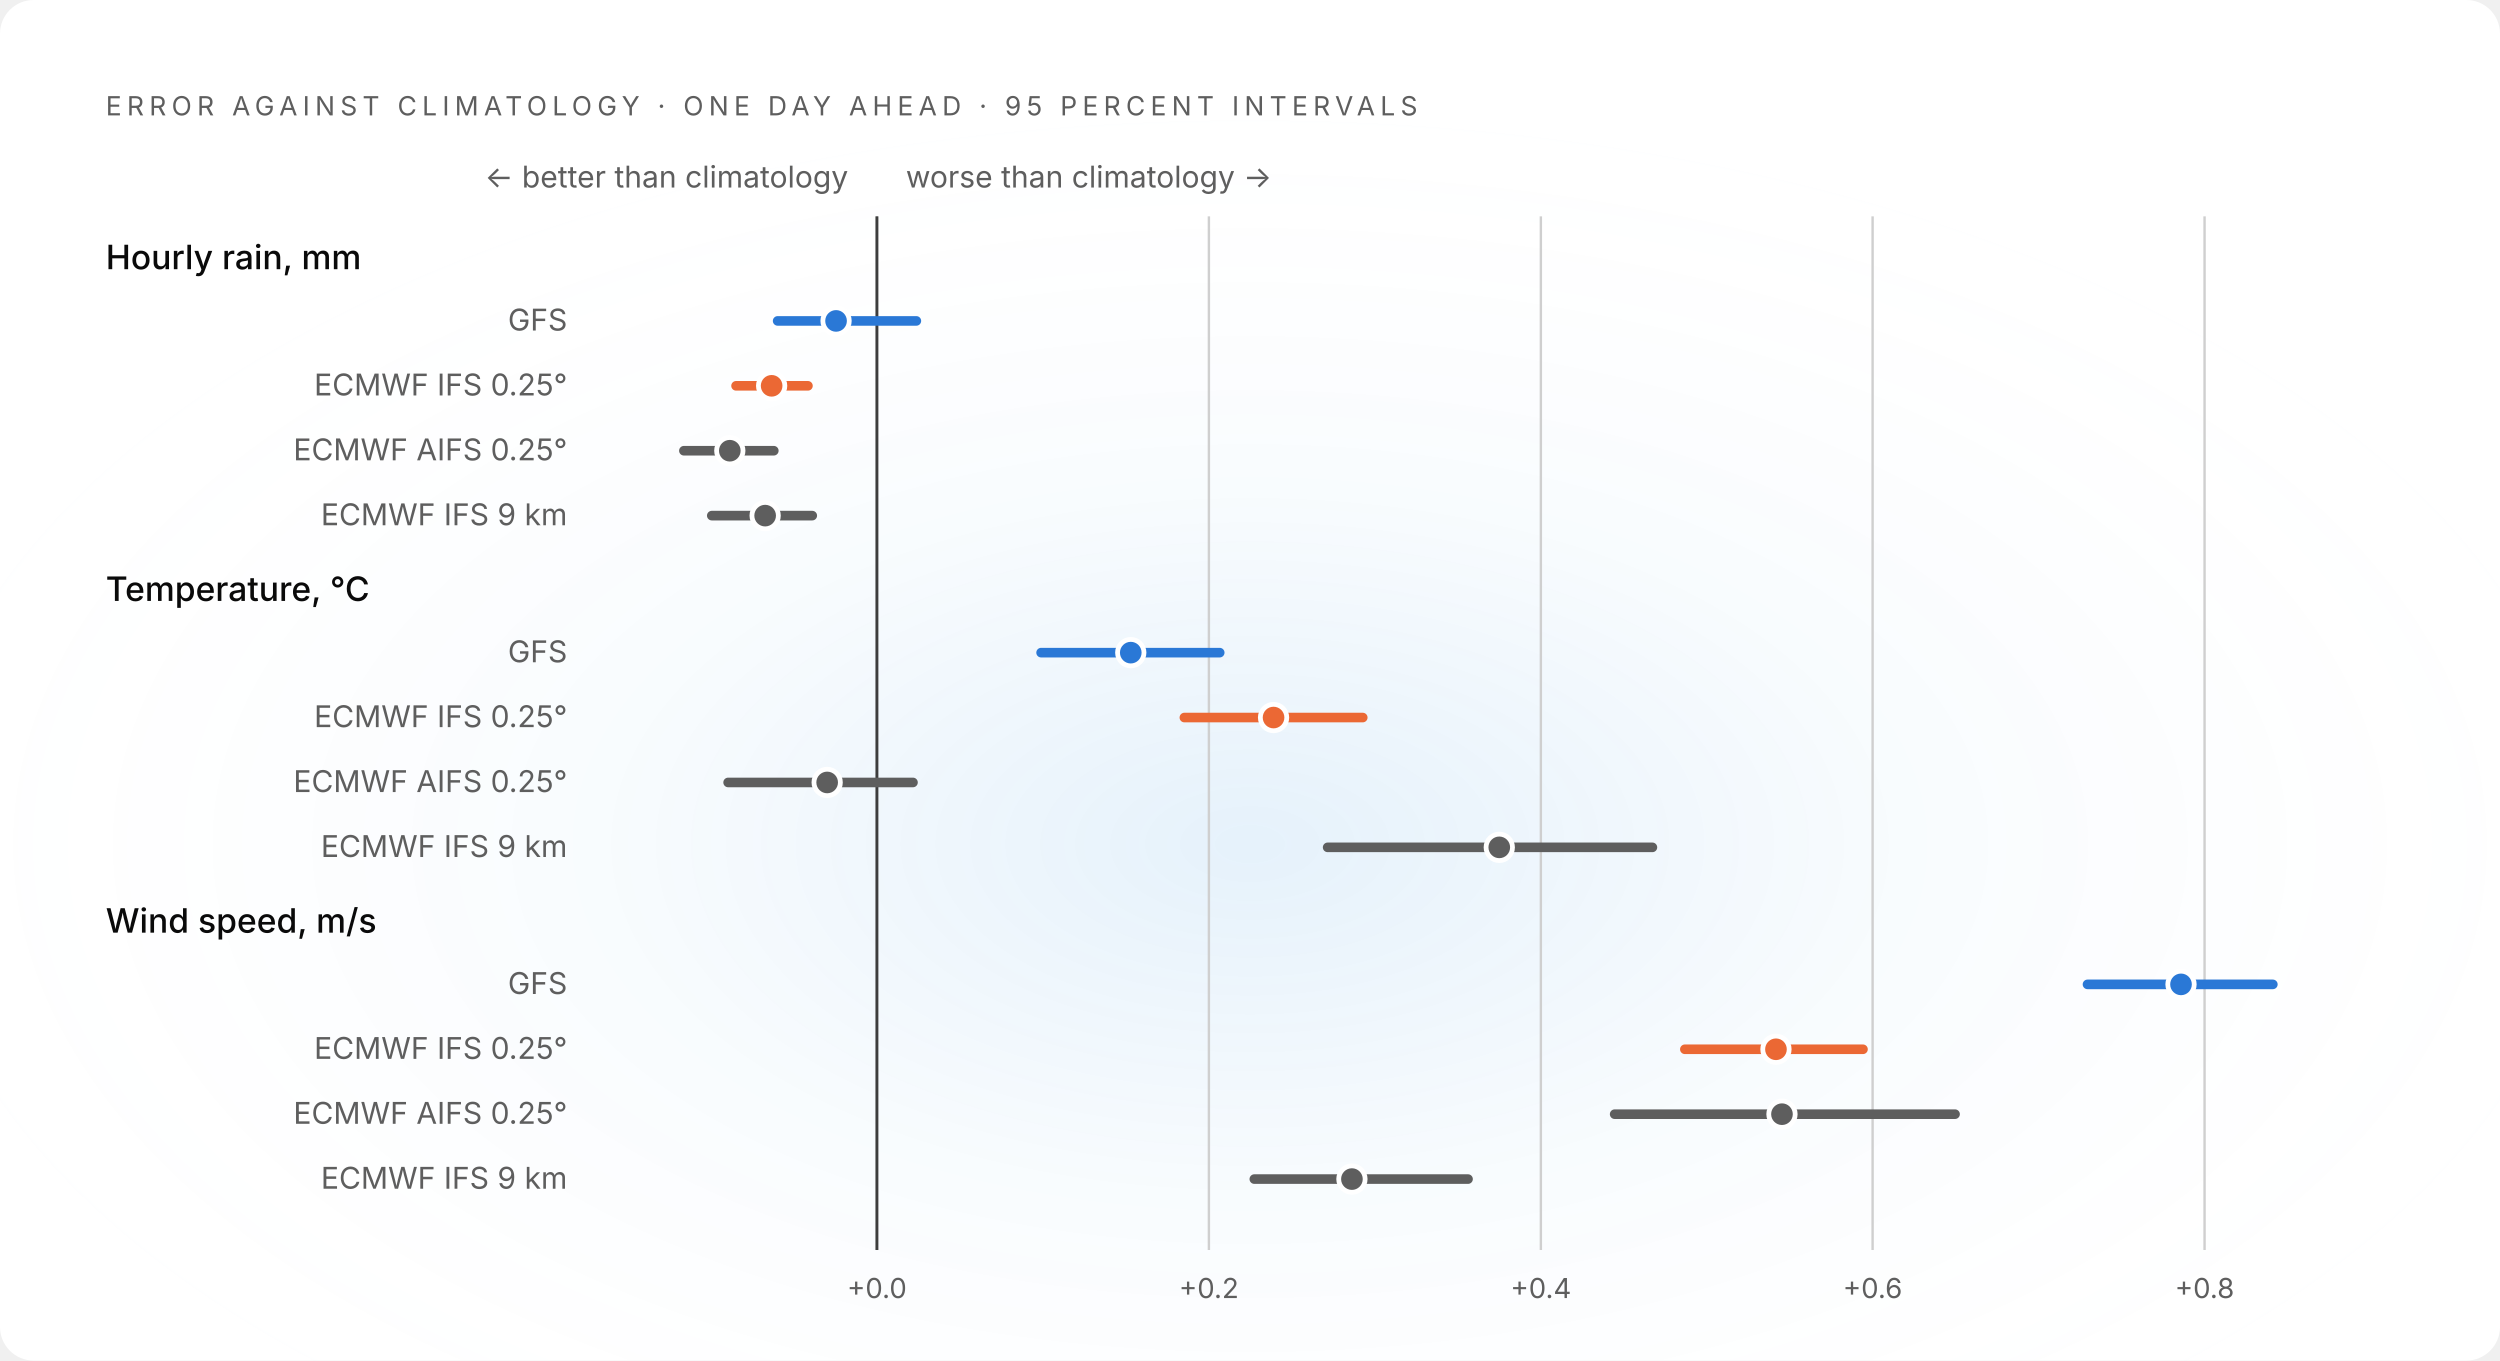
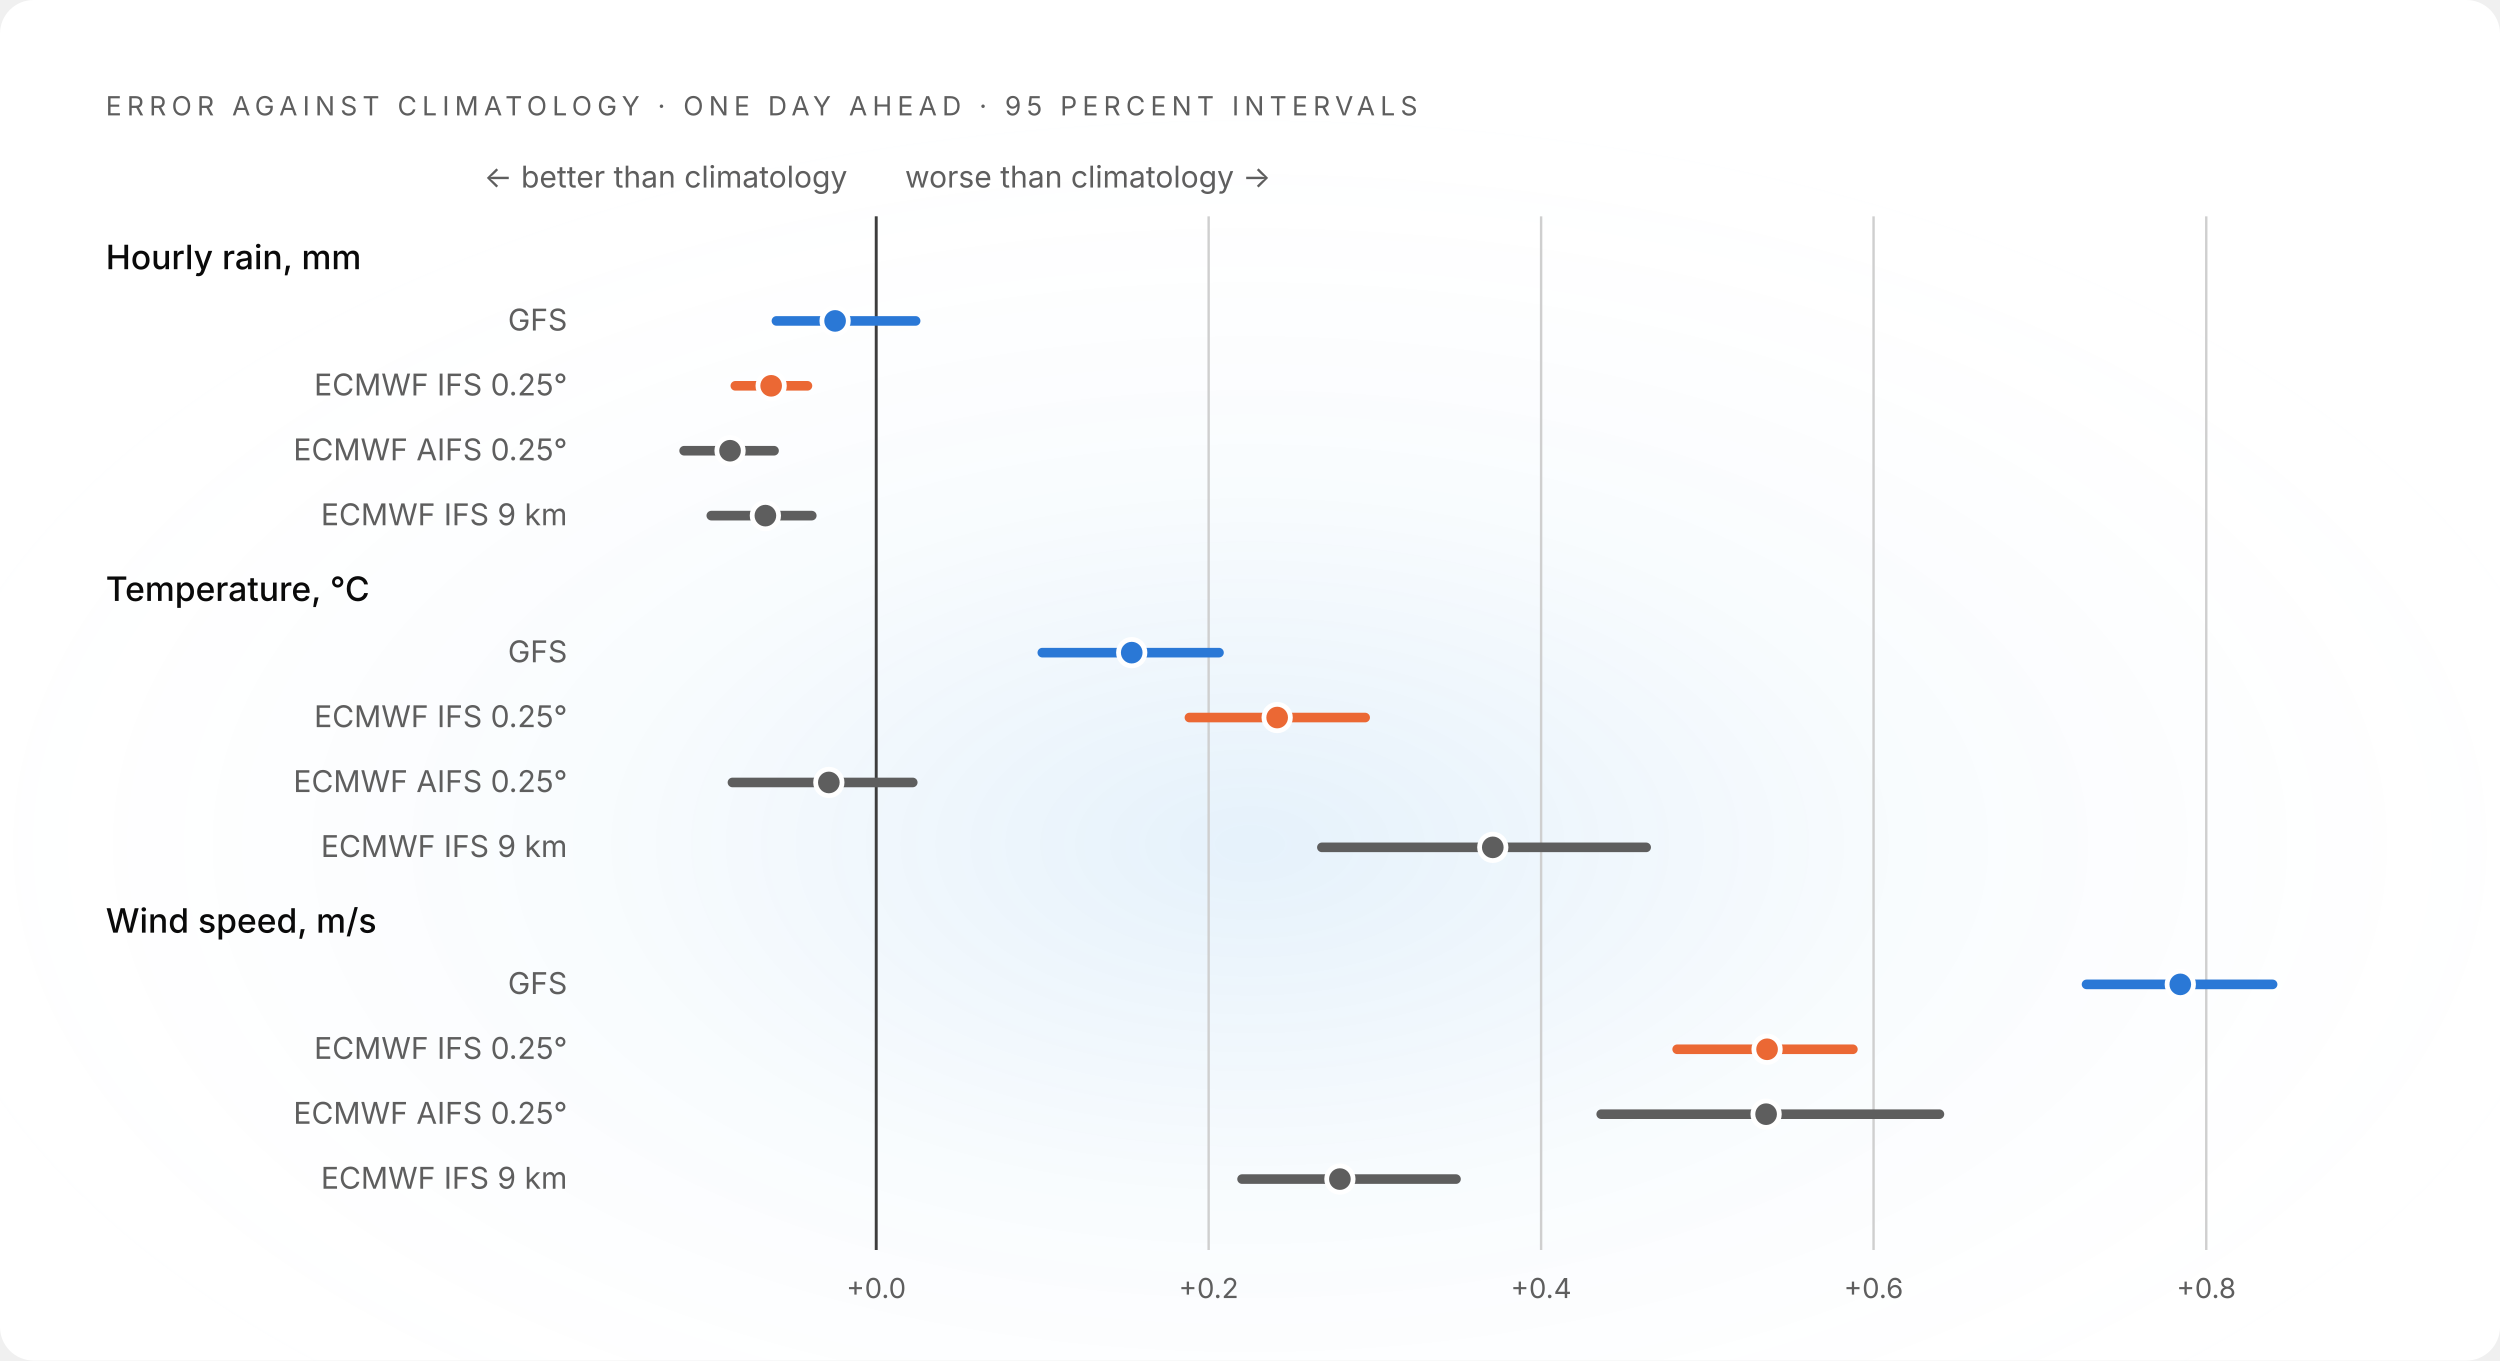
<svg xmlns="http://www.w3.org/2000/svg" viewBox="0 0 1040 566" width="1040" height="566" role="img" aria-label="Difference in mean absolute error against climatology, one day ahead, with 95 percent intervals. Rain forecasts are slightly better than climatology; temperature and wind forecasts are worse.">
  <defs>
    <radialGradient id="bg" cx="50%" cy="62%" r="55%">
      <stop offset="0%" stop-color="rgba(0,120,215,.10)" />
      <stop offset="45%" stop-color="rgba(0,120,215,.03)" />
      <stop offset="100%" stop-color="#ffffff" stop-opacity="0" />
    </radialGradient>
  </defs>
  <style>.n{opacity:0;animation:in .7s ease-out forwards}@keyframes in{from{opacity:0;transform:translateY(6px)}to{opacity:1;transform:none}}.halo{animation:halo 2.6s ease-in-out infinite}@keyframes halo{0%,100%{opacity:.35}50%{opacity:1}}.bar{transform-box:fill-box;transform-origin:center;animation:grow .9s ease-out both}@keyframes grow{from{transform:scaleX(0)}}.dot{animation:pop .5s ease-out both}@keyframes pop{from{opacity:0}}@media (prefers-reduced-motion: reduce){.n,.halo,.bar,.dot{animation:none;opacity:1}}</style>
  <rect width="1040" height="566" rx="14" fill="#ffffff" />
  <rect width="1040" height="566" rx="14" fill="url(#bg)" />
  <text x="44" y="48" font-family="'Inter Tight', Inter, system-ui, -apple-system, 'Segoe UI', Helvetica, Arial, sans-serif" font-size="11" letter-spacing="2.2" fill="#5e5e5e">ERROR AGAINST CLIMATOLOGY · ONE DAY AHEAD · 95 PERCENT INTERVALS</text>
-   <text x="352.842" y="78" text-anchor="end" font-family="'Inter Tight', Inter, system-ui, -apple-system, 'Segoe UI', Helvetica, Arial, sans-serif" font-size="12.5" fill="#5e5e5e">← better than climatology</text>
-   <text x="376.842" y="78" font-family="'Inter Tight', Inter, system-ui, -apple-system, 'Segoe UI', Helvetica, Arial, sans-serif" font-size="12.5" fill="#5e5e5e">worse than climatology →</text>
-   <line x1="364.8" x2="364.8" y1="90" y2="520" stroke="#cfcfcf" stroke-width="1" />
-   <text x="364.8" y="540" text-anchor="middle" font-family="'Inter Tight', Inter, system-ui, -apple-system, 'Segoe UI', Helvetica, Arial, sans-serif" font-size="11.5" fill="#5e5e5e">+0.0</text>
-   <line x1="502.9" x2="502.9" y1="90" y2="520" stroke="#cfcfcf" stroke-width="1" />
-   <text x="502.9" y="540" text-anchor="middle" font-family="'Inter Tight', Inter, system-ui, -apple-system, 'Segoe UI', Helvetica, Arial, sans-serif" font-size="11.5" fill="#5e5e5e">+0.2</text>
-   <line x1="641.0" x2="641.0" y1="90" y2="520" stroke="#cfcfcf" stroke-width="1" />
-   <text x="641.0" y="540" text-anchor="middle" font-family="'Inter Tight', Inter, system-ui, -apple-system, 'Segoe UI', Helvetica, Arial, sans-serif" font-size="11.5" fill="#5e5e5e">+0.4</text>
-   <line x1="779.0" x2="779.0" y1="90" y2="520" stroke="#cfcfcf" stroke-width="1" />
-   <text x="779.0" y="540" text-anchor="middle" font-family="'Inter Tight', Inter, system-ui, -apple-system, 'Segoe UI', Helvetica, Arial, sans-serif" font-size="11.5" fill="#5e5e5e">+0.6</text>
-   <line x1="917.1" x2="917.1" y1="90" y2="520" stroke="#cfcfcf" stroke-width="1" />
-   <text x="917.1" y="540" text-anchor="middle" font-family="'Inter Tight', Inter, system-ui, -apple-system, 'Segoe UI', Helvetica, Arial, sans-serif" font-size="11.5" fill="#5e5e5e">+0.8</text>
-   <line x1="364.8" x2="364.8" y1="90" y2="520" stroke="#3d3d3d" stroke-width="1.2" />
+   <text x="352.486" y="78" text-anchor="end" font-family="'Inter Tight', Inter, system-ui, -apple-system, 'Segoe UI', Helvetica, Arial, sans-serif" font-size="12.5" fill="#5e5e5e">← better than climatology</text>
+   <text x="376.486" y="78" font-family="'Inter Tight', Inter, system-ui, -apple-system, 'Segoe UI', Helvetica, Arial, sans-serif" font-size="12.5" fill="#5e5e5e">worse than climatology →</text>
+   <line x1="364.5" x2="364.5" y1="90" y2="520" stroke="#cfcfcf" stroke-width="1" />
+   <text x="364.5" y="540" text-anchor="middle" font-family="'Inter Tight', Inter, system-ui, -apple-system, 'Segoe UI', Helvetica, Arial, sans-serif" font-size="11.5" fill="#5e5e5e">+0.0</text>
+   <line x1="502.8" x2="502.8" y1="90" y2="520" stroke="#cfcfcf" stroke-width="1" />
+   <text x="502.8" y="540" text-anchor="middle" font-family="'Inter Tight', Inter, system-ui, -apple-system, 'Segoe UI', Helvetica, Arial, sans-serif" font-size="11.5" fill="#5e5e5e">+0.2</text>
+   <line x1="641.1" x2="641.1" y1="90" y2="520" stroke="#cfcfcf" stroke-width="1" />
+   <text x="641.1" y="540" text-anchor="middle" font-family="'Inter Tight', Inter, system-ui, -apple-system, 'Segoe UI', Helvetica, Arial, sans-serif" font-size="11.5" fill="#5e5e5e">+0.4</text>
+   <line x1="779.4" x2="779.4" y1="90" y2="520" stroke="#cfcfcf" stroke-width="1" />
+   <text x="779.4" y="540" text-anchor="middle" font-family="'Inter Tight', Inter, system-ui, -apple-system, 'Segoe UI', Helvetica, Arial, sans-serif" font-size="11.5" fill="#5e5e5e">+0.6</text>
+   <line x1="917.8" x2="917.8" y1="90" y2="520" stroke="#cfcfcf" stroke-width="1" />
+   <text x="917.8" y="540" text-anchor="middle" font-family="'Inter Tight', Inter, system-ui, -apple-system, 'Segoe UI', Helvetica, Arial, sans-serif" font-size="11.5" fill="#5e5e5e">+0.8</text>
+   <line x1="364.5" x2="364.5" y1="90" y2="520" stroke="#3d3d3d" stroke-width="1.2" />
  <text x="44" y="112" font-family="'Inter Tight', Inter, system-ui, -apple-system, 'Segoe UI', Helvetica, Arial, sans-serif" font-size="14" font-weight="500" fill="#0a0a0a">Hourly rain, mm</text>
  <text x="236" y="137.5" text-anchor="end" font-family="'Inter Tight', Inter, system-ui, -apple-system, 'Segoe UI', Helvetica, Arial, sans-serif" font-size="12.5" fill="#5e5e5e">GFS</text>
-   <line class="bar" style="animation-delay:0.00s" x1="323.5" x2="381.2" y1="133.5" y2="133.5" stroke="#2a78d6" stroke-width="4" stroke-linecap="round" />
-   <circle class="dot" style="animation-delay:0.50s" cx="347.8" cy="133.5" r="5.5" fill="#2a78d6" stroke="#ffffff" stroke-width="2" />
+   <line class="bar" style="animation-delay:0.00s" x1="323.0" x2="380.9" y1="133.5" y2="133.5" stroke="#2a78d6" stroke-width="4" stroke-linecap="round" />
+   <circle class="dot" style="animation-delay:0.50s" cx="347.4" cy="133.5" r="5.5" fill="#2a78d6" stroke="#ffffff" stroke-width="2" />
  <text x="236" y="164.5" text-anchor="end" font-family="'Inter Tight', Inter, system-ui, -apple-system, 'Segoe UI', Helvetica, Arial, sans-serif" font-size="12.5" fill="#5e5e5e">ECMWF IFS 0.25°</text>
-   <line class="bar" style="animation-delay:0.08s" x1="306.2" x2="336.1" y1="160.5" y2="160.5" stroke="#eb6834" stroke-width="4" stroke-linecap="round" />
-   <circle class="dot" style="animation-delay:0.58s" cx="321.0" cy="160.5" r="5.5" fill="#eb6834" stroke="#ffffff" stroke-width="2" />
+   <line class="bar" style="animation-delay:0.08s" x1="305.9" x2="335.9" y1="160.5" y2="160.5" stroke="#eb6834" stroke-width="4" stroke-linecap="round" />
+   <circle class="dot" style="animation-delay:0.58s" cx="320.8" cy="160.5" r="5.5" fill="#eb6834" stroke="#ffffff" stroke-width="2" />
  <text x="236" y="191.5" text-anchor="end" font-family="'Inter Tight', Inter, system-ui, -apple-system, 'Segoe UI', Helvetica, Arial, sans-serif" font-size="12.5" fill="#5e5e5e">ECMWF AIFS 0.25°</text>
-   <line class="bar" style="animation-delay:0.16s" x1="284.5" x2="321.9" y1="187.5" y2="187.5" stroke="#5e5e5e" stroke-width="4" stroke-linecap="round" />
-   <circle class="dot" style="animation-delay:0.66s" cx="303.6" cy="187.5" r="5.5" fill="#5e5e5e" stroke="#ffffff" stroke-width="2" />
+   <line class="bar" style="animation-delay:0.16s" x1="284.6" x2="322.0" y1="187.5" y2="187.5" stroke="#5e5e5e" stroke-width="4" stroke-linecap="round" />
+   <circle class="dot" style="animation-delay:0.66s" cx="303.7" cy="187.5" r="5.5" fill="#5e5e5e" stroke="#ffffff" stroke-width="2" />
  <text x="236" y="218.5" text-anchor="end" font-family="'Inter Tight', Inter, system-ui, -apple-system, 'Segoe UI', Helvetica, Arial, sans-serif" font-size="12.5" fill="#5e5e5e">ECMWF IFS 9 km</text>
-   <line class="bar" style="animation-delay:0.24s" x1="296.1" x2="337.9" y1="214.5" y2="214.5" stroke="#5e5e5e" stroke-width="4" stroke-linecap="round" />
-   <circle class="dot" style="animation-delay:0.74s" cx="318.3" cy="214.5" r="5.5" fill="#5e5e5e" stroke="#ffffff" stroke-width="2" />
+   <line class="bar" style="animation-delay:0.24s" x1="295.9" x2="337.7" y1="214.5" y2="214.5" stroke="#5e5e5e" stroke-width="4" stroke-linecap="round" />
+   <circle class="dot" style="animation-delay:0.74s" cx="318.4" cy="214.5" r="5.5" fill="#5e5e5e" stroke="#ffffff" stroke-width="2" />
  <text x="44" y="250" font-family="'Inter Tight', Inter, system-ui, -apple-system, 'Segoe UI', Helvetica, Arial, sans-serif" font-size="14" font-weight="500" fill="#0a0a0a">Temperature, °C</text>
  <text x="236" y="275.5" text-anchor="end" font-family="'Inter Tight', Inter, system-ui, -apple-system, 'Segoe UI', Helvetica, Arial, sans-serif" font-size="12.5" fill="#5e5e5e">GFS</text>
-   <line class="bar" style="animation-delay:0.32s" x1="433.1" x2="507.4" y1="271.5" y2="271.5" stroke="#2a78d6" stroke-width="4" stroke-linecap="round" />
-   <circle class="dot" style="animation-delay:0.82s" cx="470.4" cy="271.5" r="5.5" fill="#2a78d6" stroke="#ffffff" stroke-width="2" />
+   <line class="bar" style="animation-delay:0.32s" x1="433.6" x2="507.1" y1="271.5" y2="271.5" stroke="#2a78d6" stroke-width="4" stroke-linecap="round" />
+   <circle class="dot" style="animation-delay:0.82s" cx="470.8" cy="271.5" r="5.5" fill="#2a78d6" stroke="#ffffff" stroke-width="2" />
  <text x="236" y="302.5" text-anchor="end" font-family="'Inter Tight', Inter, system-ui, -apple-system, 'Segoe UI', Helvetica, Arial, sans-serif" font-size="12.5" fill="#5e5e5e">ECMWF IFS 0.25°</text>
-   <line class="bar" style="animation-delay:0.40s" x1="492.7" x2="566.9" y1="298.5" y2="298.5" stroke="#eb6834" stroke-width="4" stroke-linecap="round" />
-   <circle class="dot" style="animation-delay:0.90s" cx="529.8" cy="298.5" r="5.5" fill="#eb6834" stroke="#ffffff" stroke-width="2" />
+   <line class="bar" style="animation-delay:0.40s" x1="494.8" x2="567.9" y1="298.5" y2="298.5" stroke="#eb6834" stroke-width="4" stroke-linecap="round" />
+   <circle class="dot" style="animation-delay:0.90s" cx="531.3" cy="298.5" r="5.5" fill="#eb6834" stroke="#ffffff" stroke-width="2" />
  <text x="236" y="329.5" text-anchor="end" font-family="'Inter Tight', Inter, system-ui, -apple-system, 'Segoe UI', Helvetica, Arial, sans-serif" font-size="12.5" fill="#5e5e5e">ECMWF AIFS 0.25°</text>
-   <line class="bar" style="animation-delay:0.48s" x1="302.9" x2="379.8" y1="325.5" y2="325.5" stroke="#5e5e5e" stroke-width="4" stroke-linecap="round" />
-   <circle class="dot" style="animation-delay:0.98s" cx="344.1" cy="325.5" r="5.5" fill="#5e5e5e" stroke="#ffffff" stroke-width="2" />
+   <line class="bar" style="animation-delay:0.48s" x1="304.7" x2="379.7" y1="325.5" y2="325.5" stroke="#5e5e5e" stroke-width="4" stroke-linecap="round" />
+   <circle class="dot" style="animation-delay:0.98s" cx="344.8" cy="325.5" r="5.5" fill="#5e5e5e" stroke="#ffffff" stroke-width="2" />
  <text x="236" y="356.5" text-anchor="end" font-family="'Inter Tight', Inter, system-ui, -apple-system, 'Segoe UI', Helvetica, Arial, sans-serif" font-size="12.5" fill="#5e5e5e">ECMWF IFS 9 km</text>
-   <line class="bar" style="animation-delay:0.56s" x1="552.3" x2="687.4" y1="352.5" y2="352.5" stroke="#5e5e5e" stroke-width="4" stroke-linecap="round" />
-   <circle class="dot" style="animation-delay:1.06s" cx="623.7" cy="352.5" r="5.5" fill="#5e5e5e" stroke="#ffffff" stroke-width="2" />
+   <line class="bar" style="animation-delay:0.56s" x1="549.9" x2="684.8" y1="352.5" y2="352.5" stroke="#5e5e5e" stroke-width="4" stroke-linecap="round" />
+   <circle class="dot" style="animation-delay:1.06s" cx="621.0" cy="352.5" r="5.5" fill="#5e5e5e" stroke="#ffffff" stroke-width="2" />
  <text x="44" y="388" font-family="'Inter Tight', Inter, system-ui, -apple-system, 'Segoe UI', Helvetica, Arial, sans-serif" font-size="14" font-weight="500" fill="#0a0a0a">Wind speed, m/s</text>
  <text x="236" y="413.5" text-anchor="end" font-family="'Inter Tight', Inter, system-ui, -apple-system, 'Segoe UI', Helvetica, Arial, sans-serif" font-size="12.5" fill="#5e5e5e">GFS</text>
-   <line class="bar" style="animation-delay:0.64s" x1="868.4" x2="945.5" y1="409.5" y2="409.5" stroke="#2a78d6" stroke-width="4" stroke-linecap="round" />
-   <circle class="dot" style="animation-delay:1.14s" cx="907.3" cy="409.5" r="5.5" fill="#2a78d6" stroke="#ffffff" stroke-width="2" />
+   <line class="bar" style="animation-delay:0.64s" x1="868.0" x2="945.4" y1="409.5" y2="409.5" stroke="#2a78d6" stroke-width="4" stroke-linecap="round" />
+   <circle class="dot" style="animation-delay:1.14s" cx="907.0" cy="409.5" r="5.5" fill="#2a78d6" stroke="#ffffff" stroke-width="2" />
  <text x="236" y="440.5" text-anchor="end" font-family="'Inter Tight', Inter, system-ui, -apple-system, 'Segoe UI', Helvetica, Arial, sans-serif" font-size="12.5" fill="#5e5e5e">ECMWF IFS 0.25°</text>
-   <line class="bar" style="animation-delay:0.72s" x1="700.9" x2="775.0" y1="436.5" y2="436.5" stroke="#eb6834" stroke-width="4" stroke-linecap="round" />
-   <circle class="dot" style="animation-delay:1.22s" cx="738.8" cy="436.5" r="5.5" fill="#eb6834" stroke="#ffffff" stroke-width="2" />
+   <line class="bar" style="animation-delay:0.72s" x1="697.7" x2="770.8" y1="436.5" y2="436.5" stroke="#eb6834" stroke-width="4" stroke-linecap="round" />
+   <circle class="dot" style="animation-delay:1.22s" cx="735.1" cy="436.5" r="5.5" fill="#eb6834" stroke="#ffffff" stroke-width="2" />
  <text x="236" y="467.5" text-anchor="end" font-family="'Inter Tight', Inter, system-ui, -apple-system, 'Segoe UI', Helvetica, Arial, sans-serif" font-size="12.5" fill="#5e5e5e">ECMWF AIFS 0.25°</text>
-   <line class="bar" style="animation-delay:0.80s" x1="671.7" x2="813.3" y1="463.5" y2="463.5" stroke="#5e5e5e" stroke-width="4" stroke-linecap="round" />
-   <circle class="dot" style="animation-delay:1.30s" cx="741.3" cy="463.5" r="5.5" fill="#5e5e5e" stroke="#ffffff" stroke-width="2" />
+   <line class="bar" style="animation-delay:0.80s" x1="666.1" x2="806.8" y1="463.5" y2="463.5" stroke="#5e5e5e" stroke-width="4" stroke-linecap="round" />
+   <circle class="dot" style="animation-delay:1.30s" cx="734.7" cy="463.5" r="5.5" fill="#5e5e5e" stroke="#ffffff" stroke-width="2" />
  <text x="236" y="494.5" text-anchor="end" font-family="'Inter Tight', Inter, system-ui, -apple-system, 'Segoe UI', Helvetica, Arial, sans-serif" font-size="12.5" fill="#5e5e5e">ECMWF IFS 9 km</text>
-   <line class="bar" style="animation-delay:0.88s" x1="521.8" x2="610.7" y1="490.5" y2="490.5" stroke="#5e5e5e" stroke-width="4" stroke-linecap="round" />
-   <circle class="dot" style="animation-delay:1.38s" cx="562.4" cy="490.5" r="5.5" fill="#5e5e5e" stroke="#ffffff" stroke-width="2" />
+   <line class="bar" style="animation-delay:0.88s" x1="516.7" x2="605.7" y1="490.5" y2="490.5" stroke="#5e5e5e" stroke-width="4" stroke-linecap="round" />
+   <circle class="dot" style="animation-delay:1.38s" cx="557.4" cy="490.5" r="5.5" fill="#5e5e5e" stroke="#ffffff" stroke-width="2" />
</svg>
